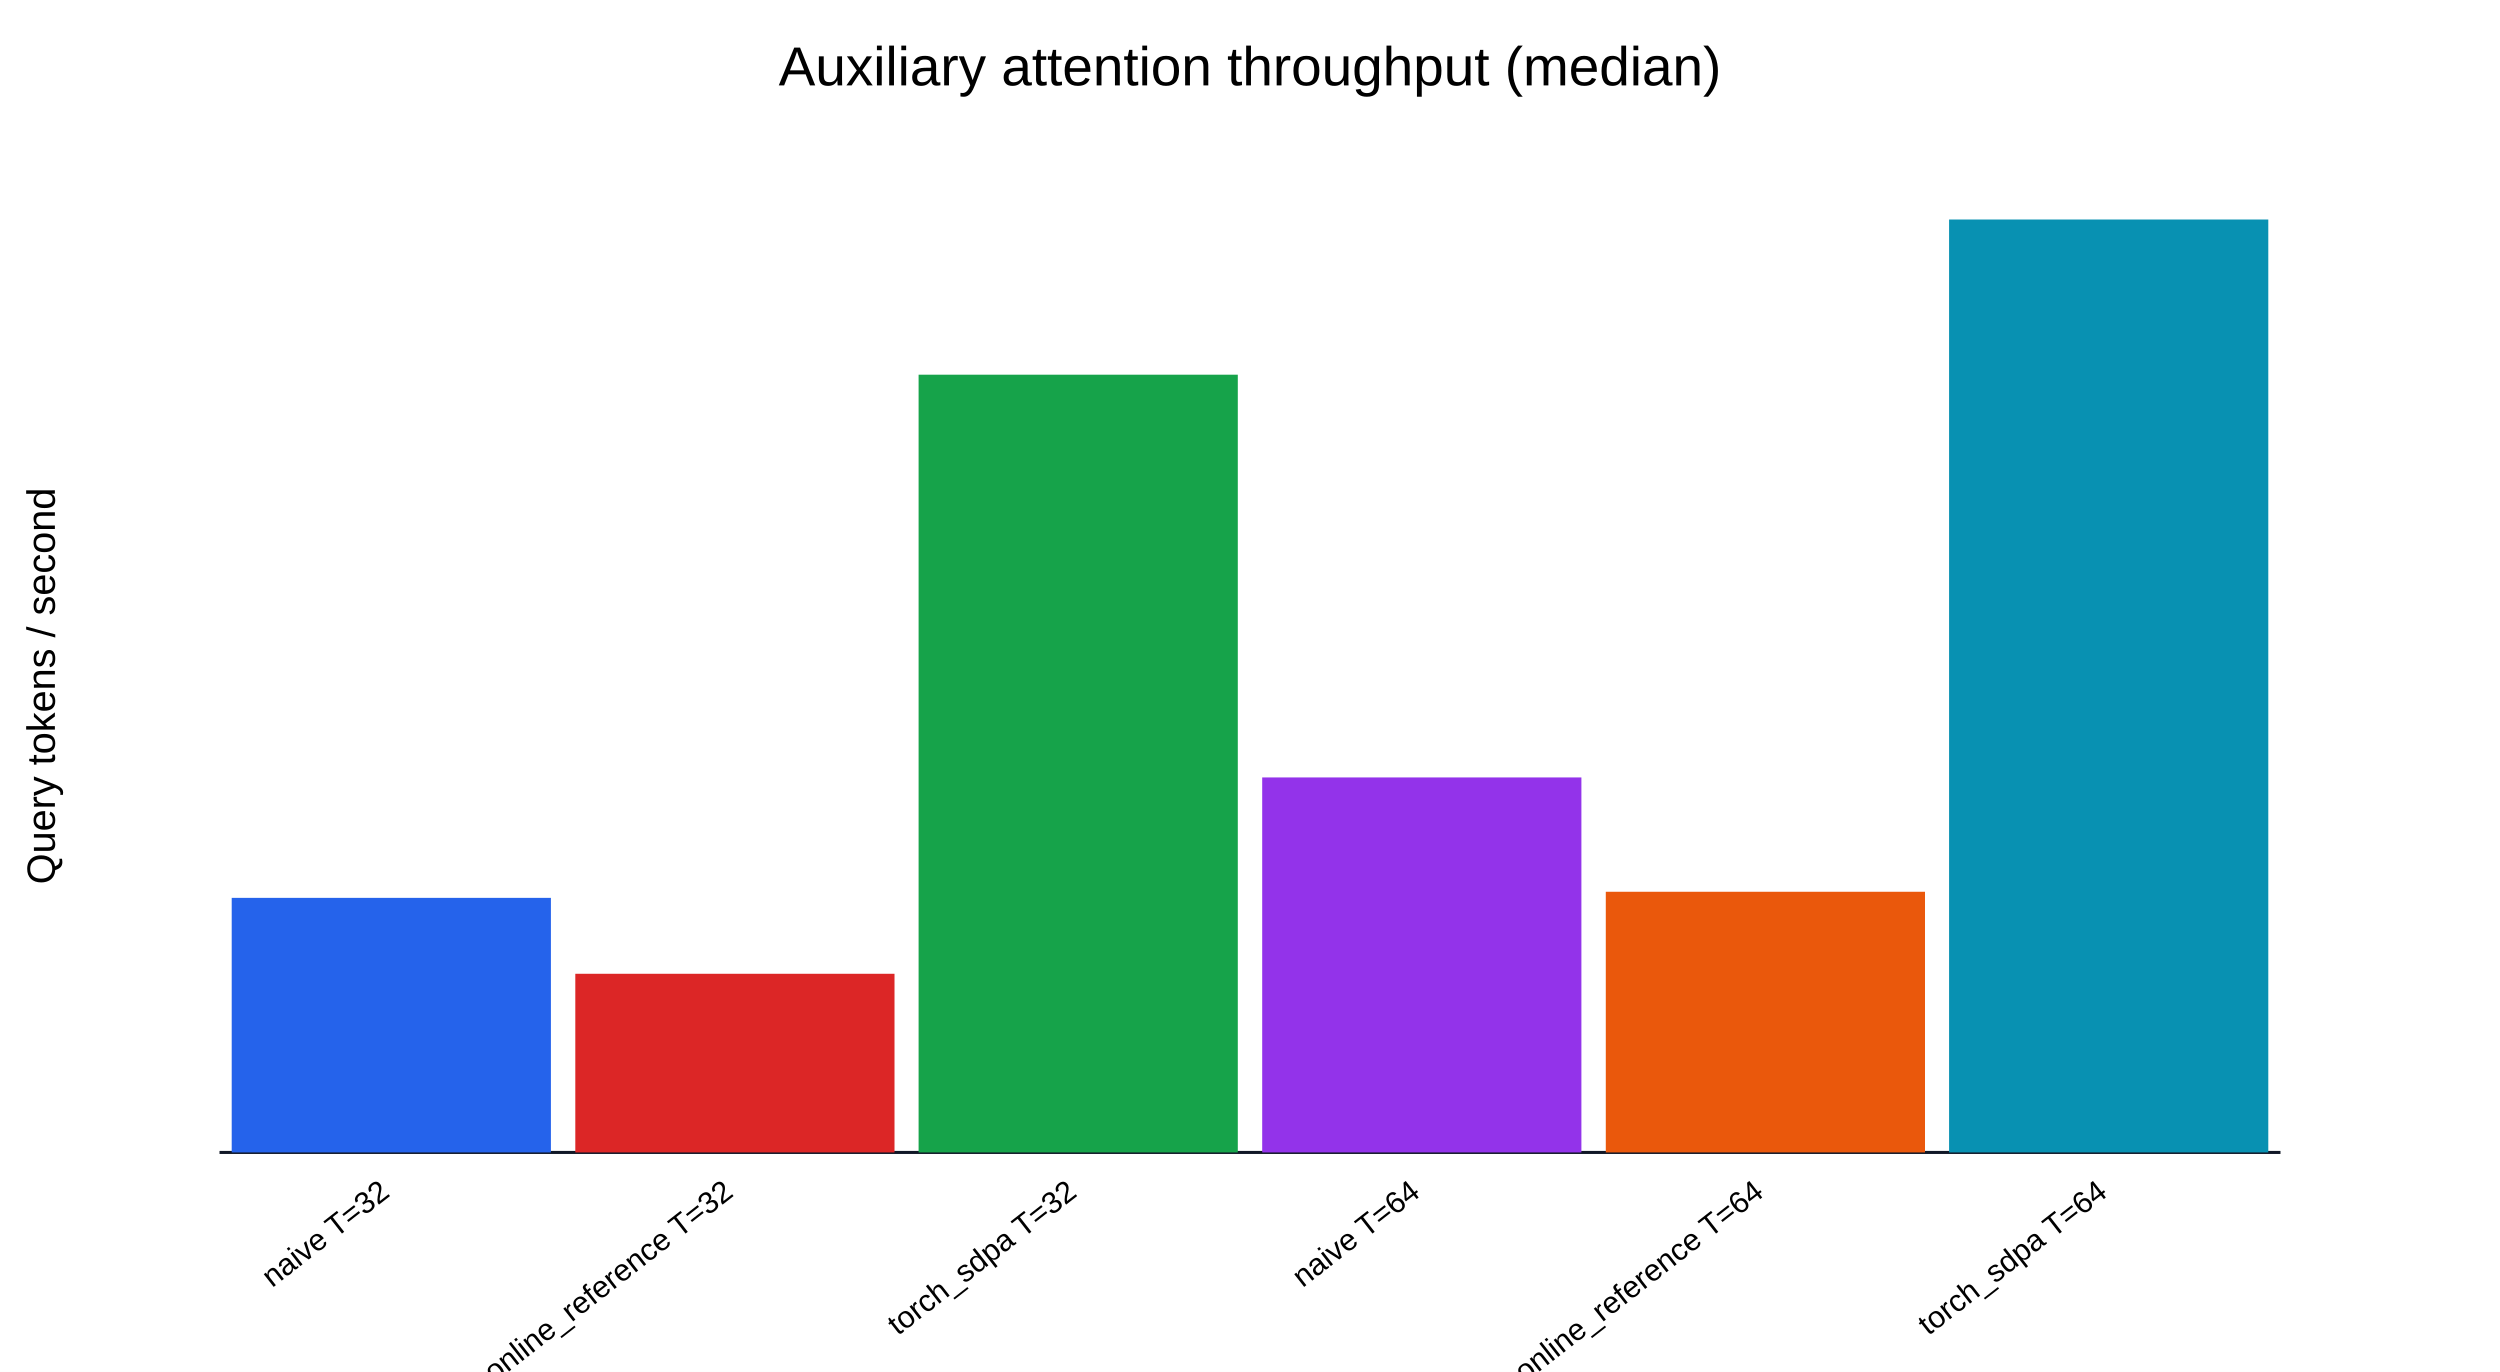
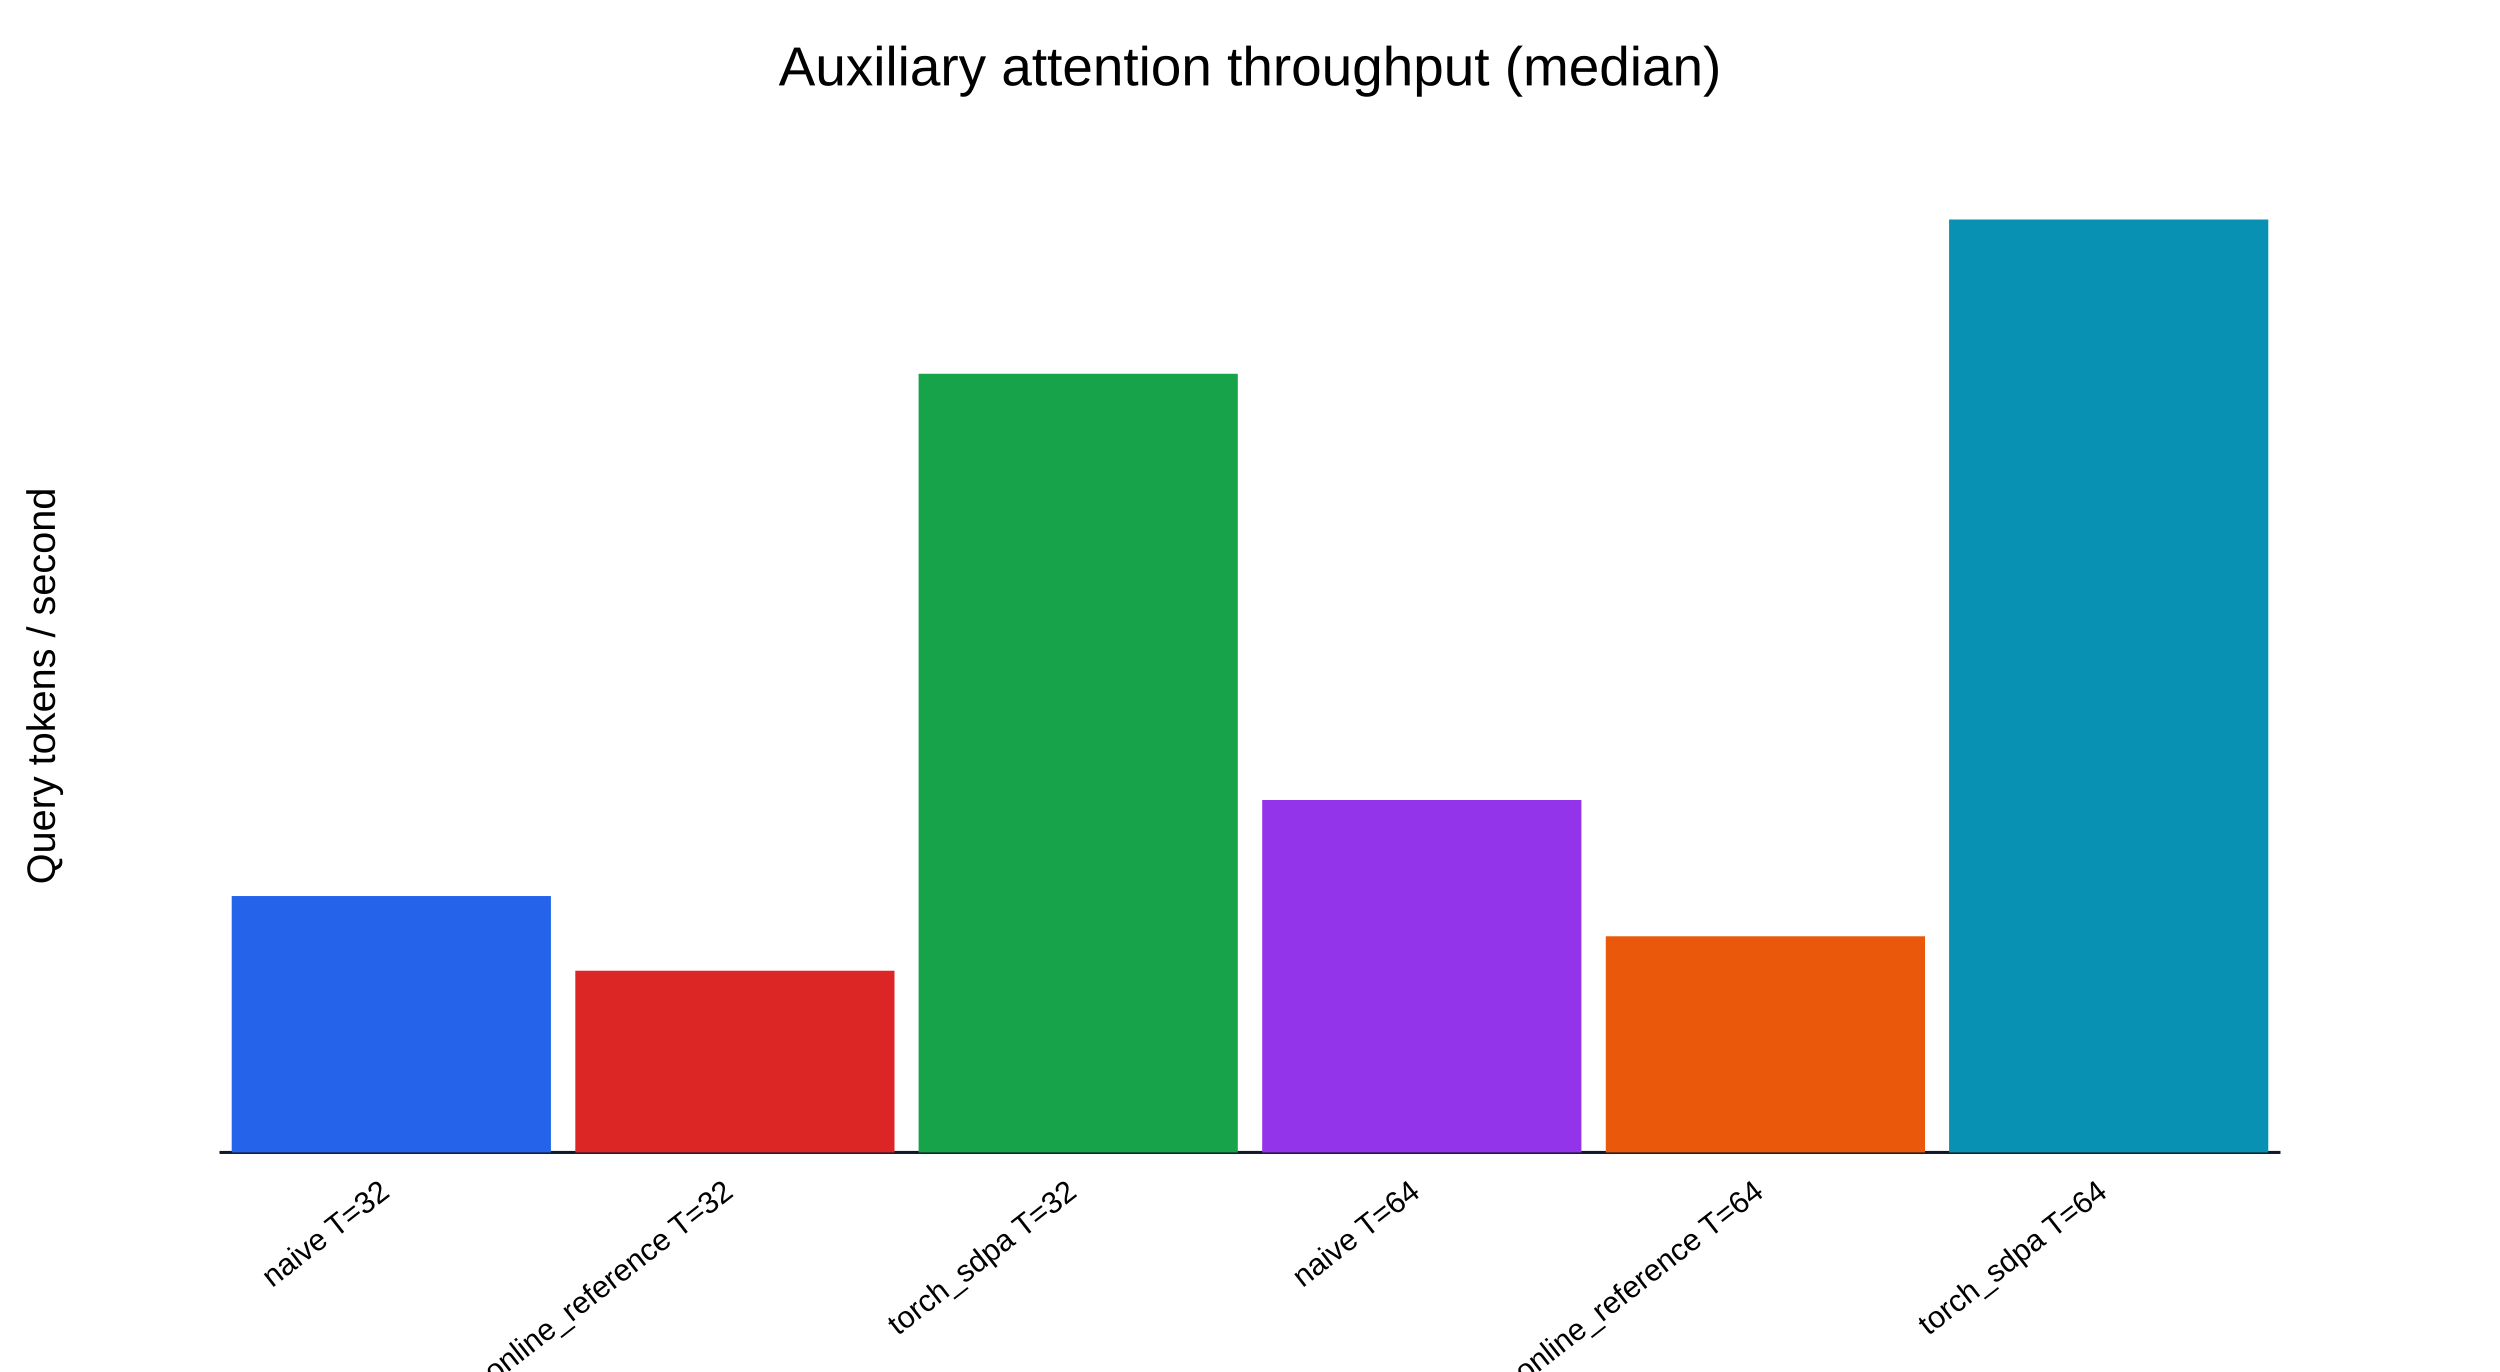
<svg xmlns="http://www.w3.org/2000/svg" width="820" height="450" viewBox="0 0 820 450">
  <rect width="100%" height="100%" fill="white" />
  <text x="410.0" y="28" text-anchor="middle" font-family="Arial" font-size="18">Auxiliary attention throughput (median)</text>
  <line x1="72" y1="378" x2="748" y2="378" stroke="#111827" />
  <text x="18" y="225.0" text-anchor="middle" transform="rotate(-90 18 225.0)" font-family="Arial" font-size="13">Query tokens / second</text>
-   <rect x="76.0" y="294.5" width="104.7" height="83.5" fill="#2563eb" />
+   <rect x="76.0" y="293.9" width="104.7" height="84.1" fill="#2563eb" />
  <text x="128.3" y="392" text-anchor="end" transform="rotate(-38 128.3 392)" font-family="Arial" font-size="10">naive T=32</text>
-   <rect x="188.7" y="319.4" width="104.7" height="58.6" fill="#dc2626" />
+   <rect x="188.7" y="318.4" width="104.7" height="59.6" fill="#dc2626" />
  <text x="241.0" y="392" text-anchor="end" transform="rotate(-38 241.0 392)" font-family="Arial" font-size="10">online_reference T=32</text>
-   <rect x="301.3" y="122.9" width="104.7" height="255.1" fill="#16a34a" />
+   <rect x="301.3" y="122.6" width="104.7" height="255.4" fill="#16a34a" />
  <text x="353.7" y="392" text-anchor="end" transform="rotate(-38 353.7 392)" font-family="Arial" font-size="10">torch_sdpa T=32</text>
-   <rect x="414.0" y="255.0" width="104.7" height="123.0" fill="#9333ea" />
+   <rect x="414.0" y="262.4" width="104.7" height="115.6" fill="#9333ea" />
  <text x="466.3" y="392" text-anchor="end" transform="rotate(-38 466.3 392)" font-family="Arial" font-size="10">naive T=64</text>
-   <rect x="526.7" y="292.5" width="104.7" height="85.5" fill="#ea580c" />
+   <rect x="526.7" y="307.1" width="104.7" height="70.9" fill="#ea580c" />
  <text x="579.0" y="392" text-anchor="end" transform="rotate(-38 579.0 392)" font-family="Arial" font-size="10">online_reference T=64</text>
  <rect x="639.3" y="72.0" width="104.7" height="306.0" fill="#0891b2" />
  <text x="691.7" y="392" text-anchor="end" transform="rotate(-38 691.7 392)" font-family="Arial" font-size="10">torch_sdpa T=64</text>
</svg>
